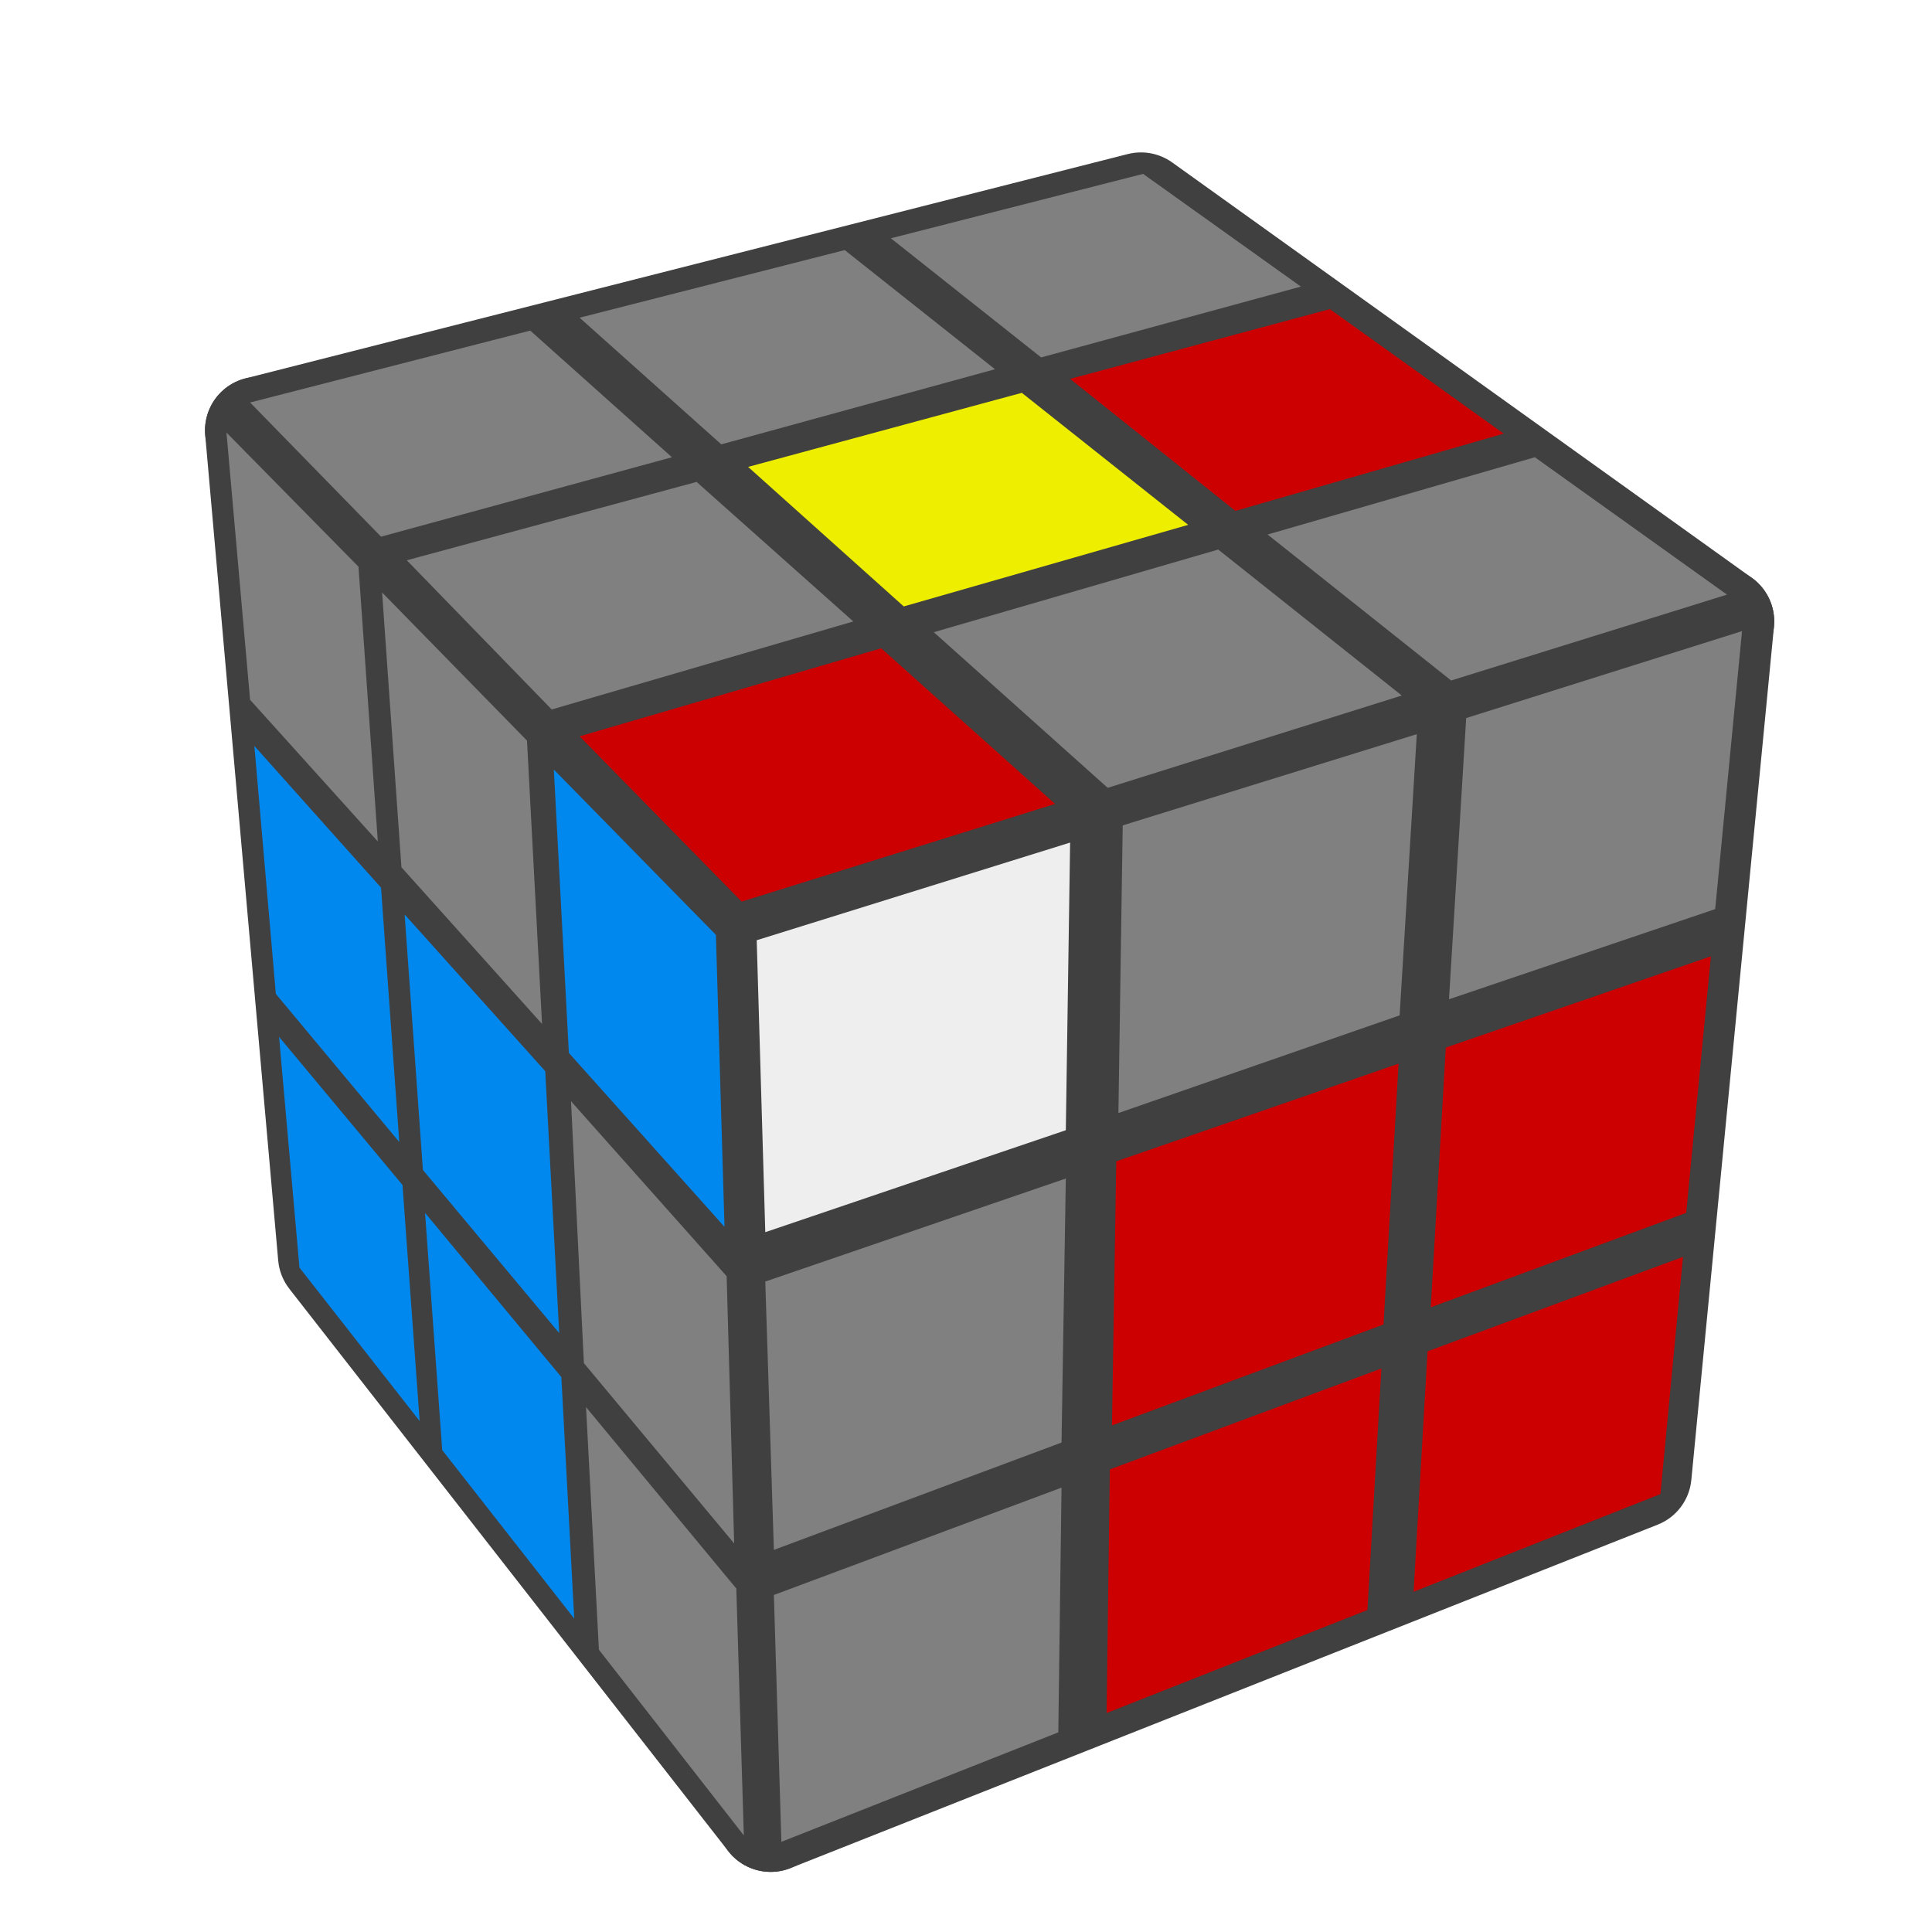
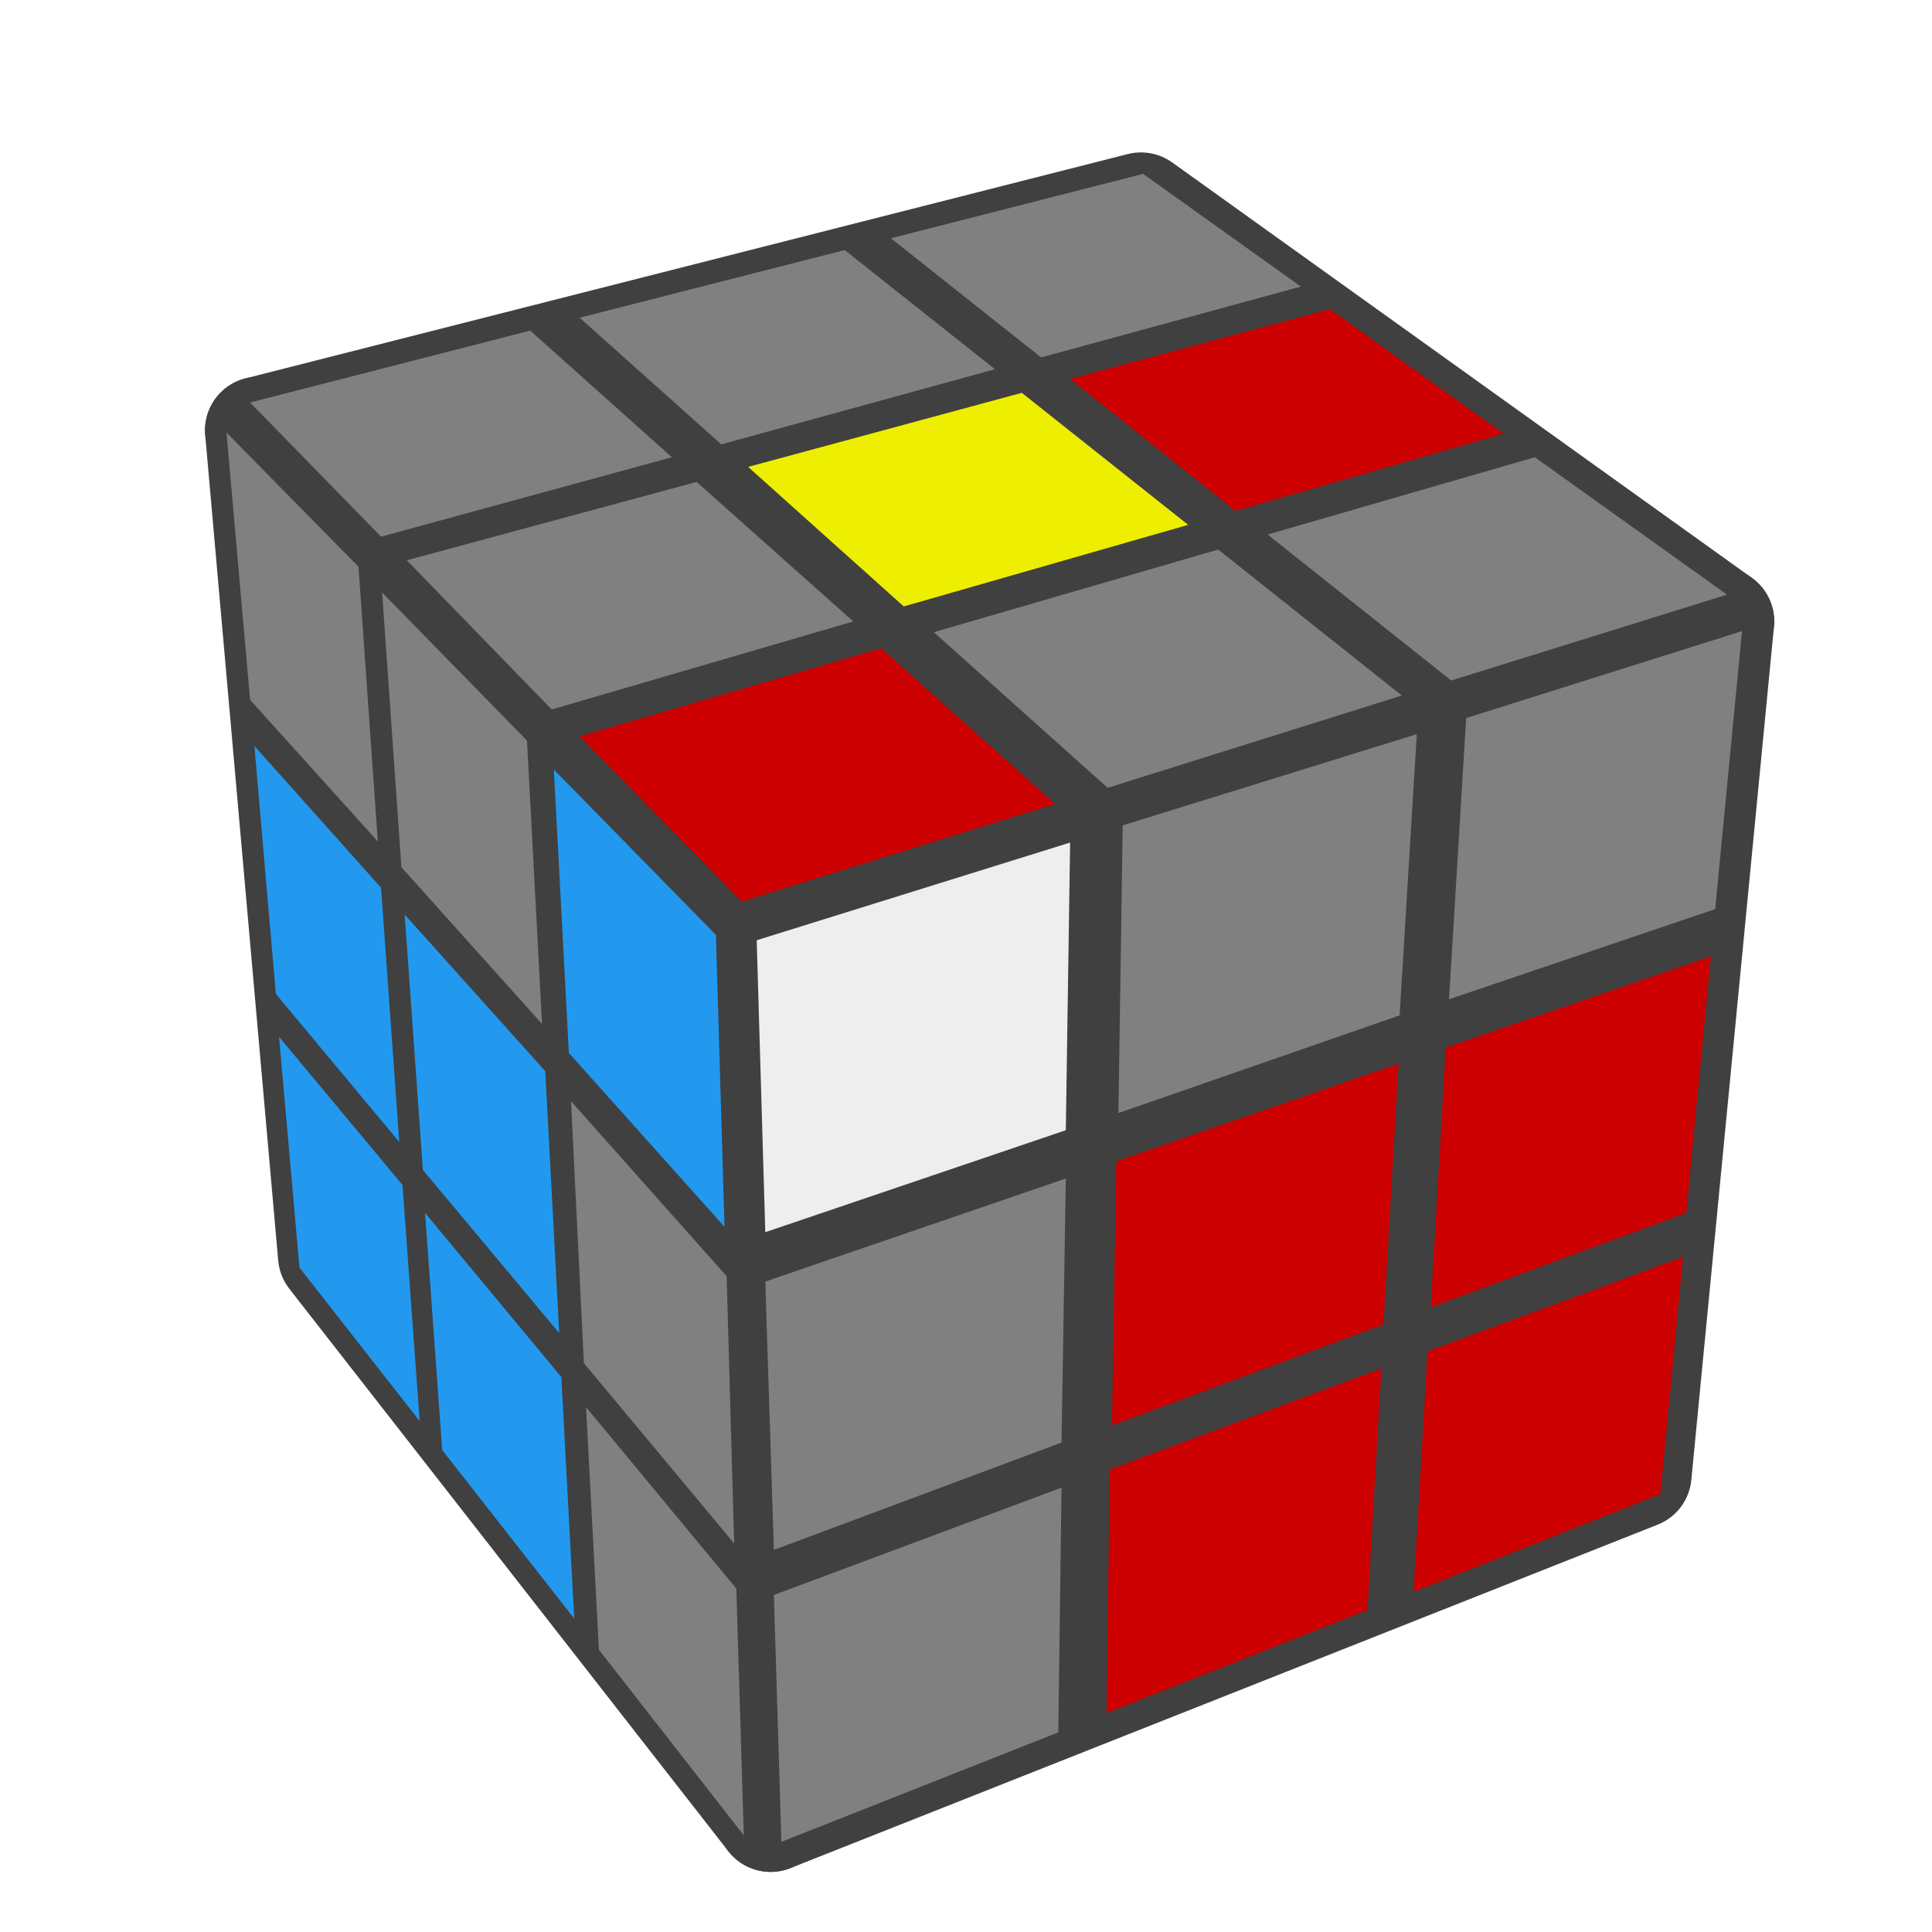
<svg xmlns="http://www.w3.org/2000/svg" version="1.1" width="640" height="640" viewBox="-0.9 -0.9 1.8 1.8">
  <g style="stroke-width:0.1;stroke-linejoin:round;opacity:1">
    <polygon fill="#404040" stroke="#404040" points="-0.659,-0.499 -0.207,-0.037 -0.182,0.794 -0.591,0.27" />
    <polygon fill="#404040" stroke="#404040" points="0.163,-0.708 0.703,-0.321 -0.207,-0.037 -0.659,-0.499" />
    <polygon fill="#404040" stroke="#404040" points="-0.207,-0.037 0.703,-0.321 0.626,0.474 -0.182,0.794" />
  </g>
  <g style="opacity:1;stroke-opacity:0.5;stroke-width:0;stroke-linejoin:round">
    <polygon fill="#808080" stroke="#404040" points="-0.689,-0.497 -0.566,-0.372 -0.548,-0.116 -0.667,-0.248" />
    <polygon fill="#808080" stroke="#404040" points="-0.544,-0.348 -0.409,-0.21 -0.395,0.054 -0.526,-0.092" />
-     <polygon fill="#0088ee" stroke="#404040" points="-0.384,-0.183 -0.233,-0.029 -0.225,0.243 -0.37,0.081" />
-     <polygon fill="#0088ee" stroke="#404040" points="-0.663,-0.205 -0.545,-0.073 -0.528,0.164 -0.643,0.026" />
-     <polygon fill="#0088ee" stroke="#404040" points="-0.523,-0.048 -0.392,0.098 -0.379,0.342 -0.506,0.19" />
+     <polygon fill="#2299ee" stroke="#404040" points="-0.384,-0.183 -0.233,-0.029 -0.225,0.243 -0.37,0.081" />
+     <polygon fill="#2299ee" stroke="#404040" points="-0.663,-0.205 -0.545,-0.073 -0.528,0.164 -0.643,0.026" />
+     <polygon fill="#2299ee" stroke="#404040" points="-0.523,-0.048 -0.392,0.098 -0.379,0.342 -0.506,0.19" />
    <polygon fill="#808080" stroke="#404040" points="-0.368,0.126 -0.223,0.289 -0.216,0.538 -0.356,0.37" />
-     <polygon fill="#0088ee" stroke="#404040" points="-0.64,0.066 -0.525,0.204 -0.509,0.424 -0.621,0.281" />
-     <polygon fill="#0088ee" stroke="#404040" points="-0.504,0.23 -0.377,0.383 -0.365,0.608 -0.488,0.451" />
+     <polygon fill="#2299ee" stroke="#404040" points="-0.64,0.066 -0.525,0.204 -0.509,0.424 -0.621,0.281" />
+     <polygon fill="#2299ee" stroke="#404040" points="-0.504,0.23 -0.377,0.383 -0.365,0.608 -0.488,0.451" />
    <polygon fill="#808080" stroke="#404040" points="-0.354,0.411 -0.214,0.58 -0.207,0.81 -0.342,0.637" />
    <polygon fill="#808080" stroke="#404040" points="0.165,-0.738 0.312,-0.633 0.07,-0.567 -0.07,-0.678" />
    <polygon fill="#cc0000" stroke="#404040" points="0.339,-0.612 0.501,-0.496 0.251,-0.424 0.097,-0.547" />
    <polygon fill="#808080" stroke="#404040" points="0.53,-0.474 0.709,-0.346 0.452,-0.266 0.281,-0.402" />
    <polygon fill="#808080" stroke="#404040" points="-0.113,-0.667 0.027,-0.556 -0.228,-0.486 -0.36,-0.604" />
    <polygon fill="#eeee00" stroke="#404040" points="0.052,-0.534 0.207,-0.411 -0.058,-0.335 -0.203,-0.465" />
    <polygon fill="#808080" stroke="#404040" points="0.235,-0.388 0.406,-0.252 0.132,-0.166 -0.03,-0.311" />
    <polygon fill="#808080" stroke="#404040" points="-0.406,-0.592 -0.274,-0.474 -0.545,-0.4 -0.667,-0.525" />
    <polygon fill="#808080" stroke="#404040" points="-0.251,-0.451 -0.105,-0.321 -0.386,-0.239 -0.521,-0.378" />
    <polygon fill="#cc0000" stroke="#404040" points="-0.079,-0.296 0.083,-0.151 -0.209,-0.06 -0.36,-0.214" />
    <polygon fill="#eeeeee" stroke="#404040" points="-0.195,-0.024 0.097,-0.115 0.093,0.153 -0.187,0.248" />
    <polygon fill="#808080" stroke="#404040" points="0.146,-0.131 0.42,-0.216 0.404,0.046 0.142,0.137" />
    <polygon fill="#808080" stroke="#404040" points="0.466,-0.231 0.723,-0.312 0.698,-0.053 0.45,0.031" />
    <polygon fill="#808080" stroke="#404040" points="-0.187,0.294 0.093,0.198 0.089,0.444 -0.179,0.544" />
    <polygon fill="#cc0000" stroke="#404040" points="0.14,0.182 0.403,0.091 0.389,0.334 0.136,0.428" />
    <polygon fill="#cc0000" stroke="#404040" points="0.447,0.076 0.694,-0.009 0.671,0.23 0.433,0.318" />
    <polygon fill="#808080" stroke="#404040" points="-0.179,0.586 0.089,0.486 0.086,0.714 -0.172,0.816" />
    <polygon fill="#cc0000" stroke="#404040" points="0.134,0.469 0.387,0.375 0.374,0.6 0.131,0.696" />
    <polygon fill="#cc0000" stroke="#404040" points="0.43,0.359 0.668,0.271 0.647,0.492 0.417,0.583" />
  </g>
</svg>
